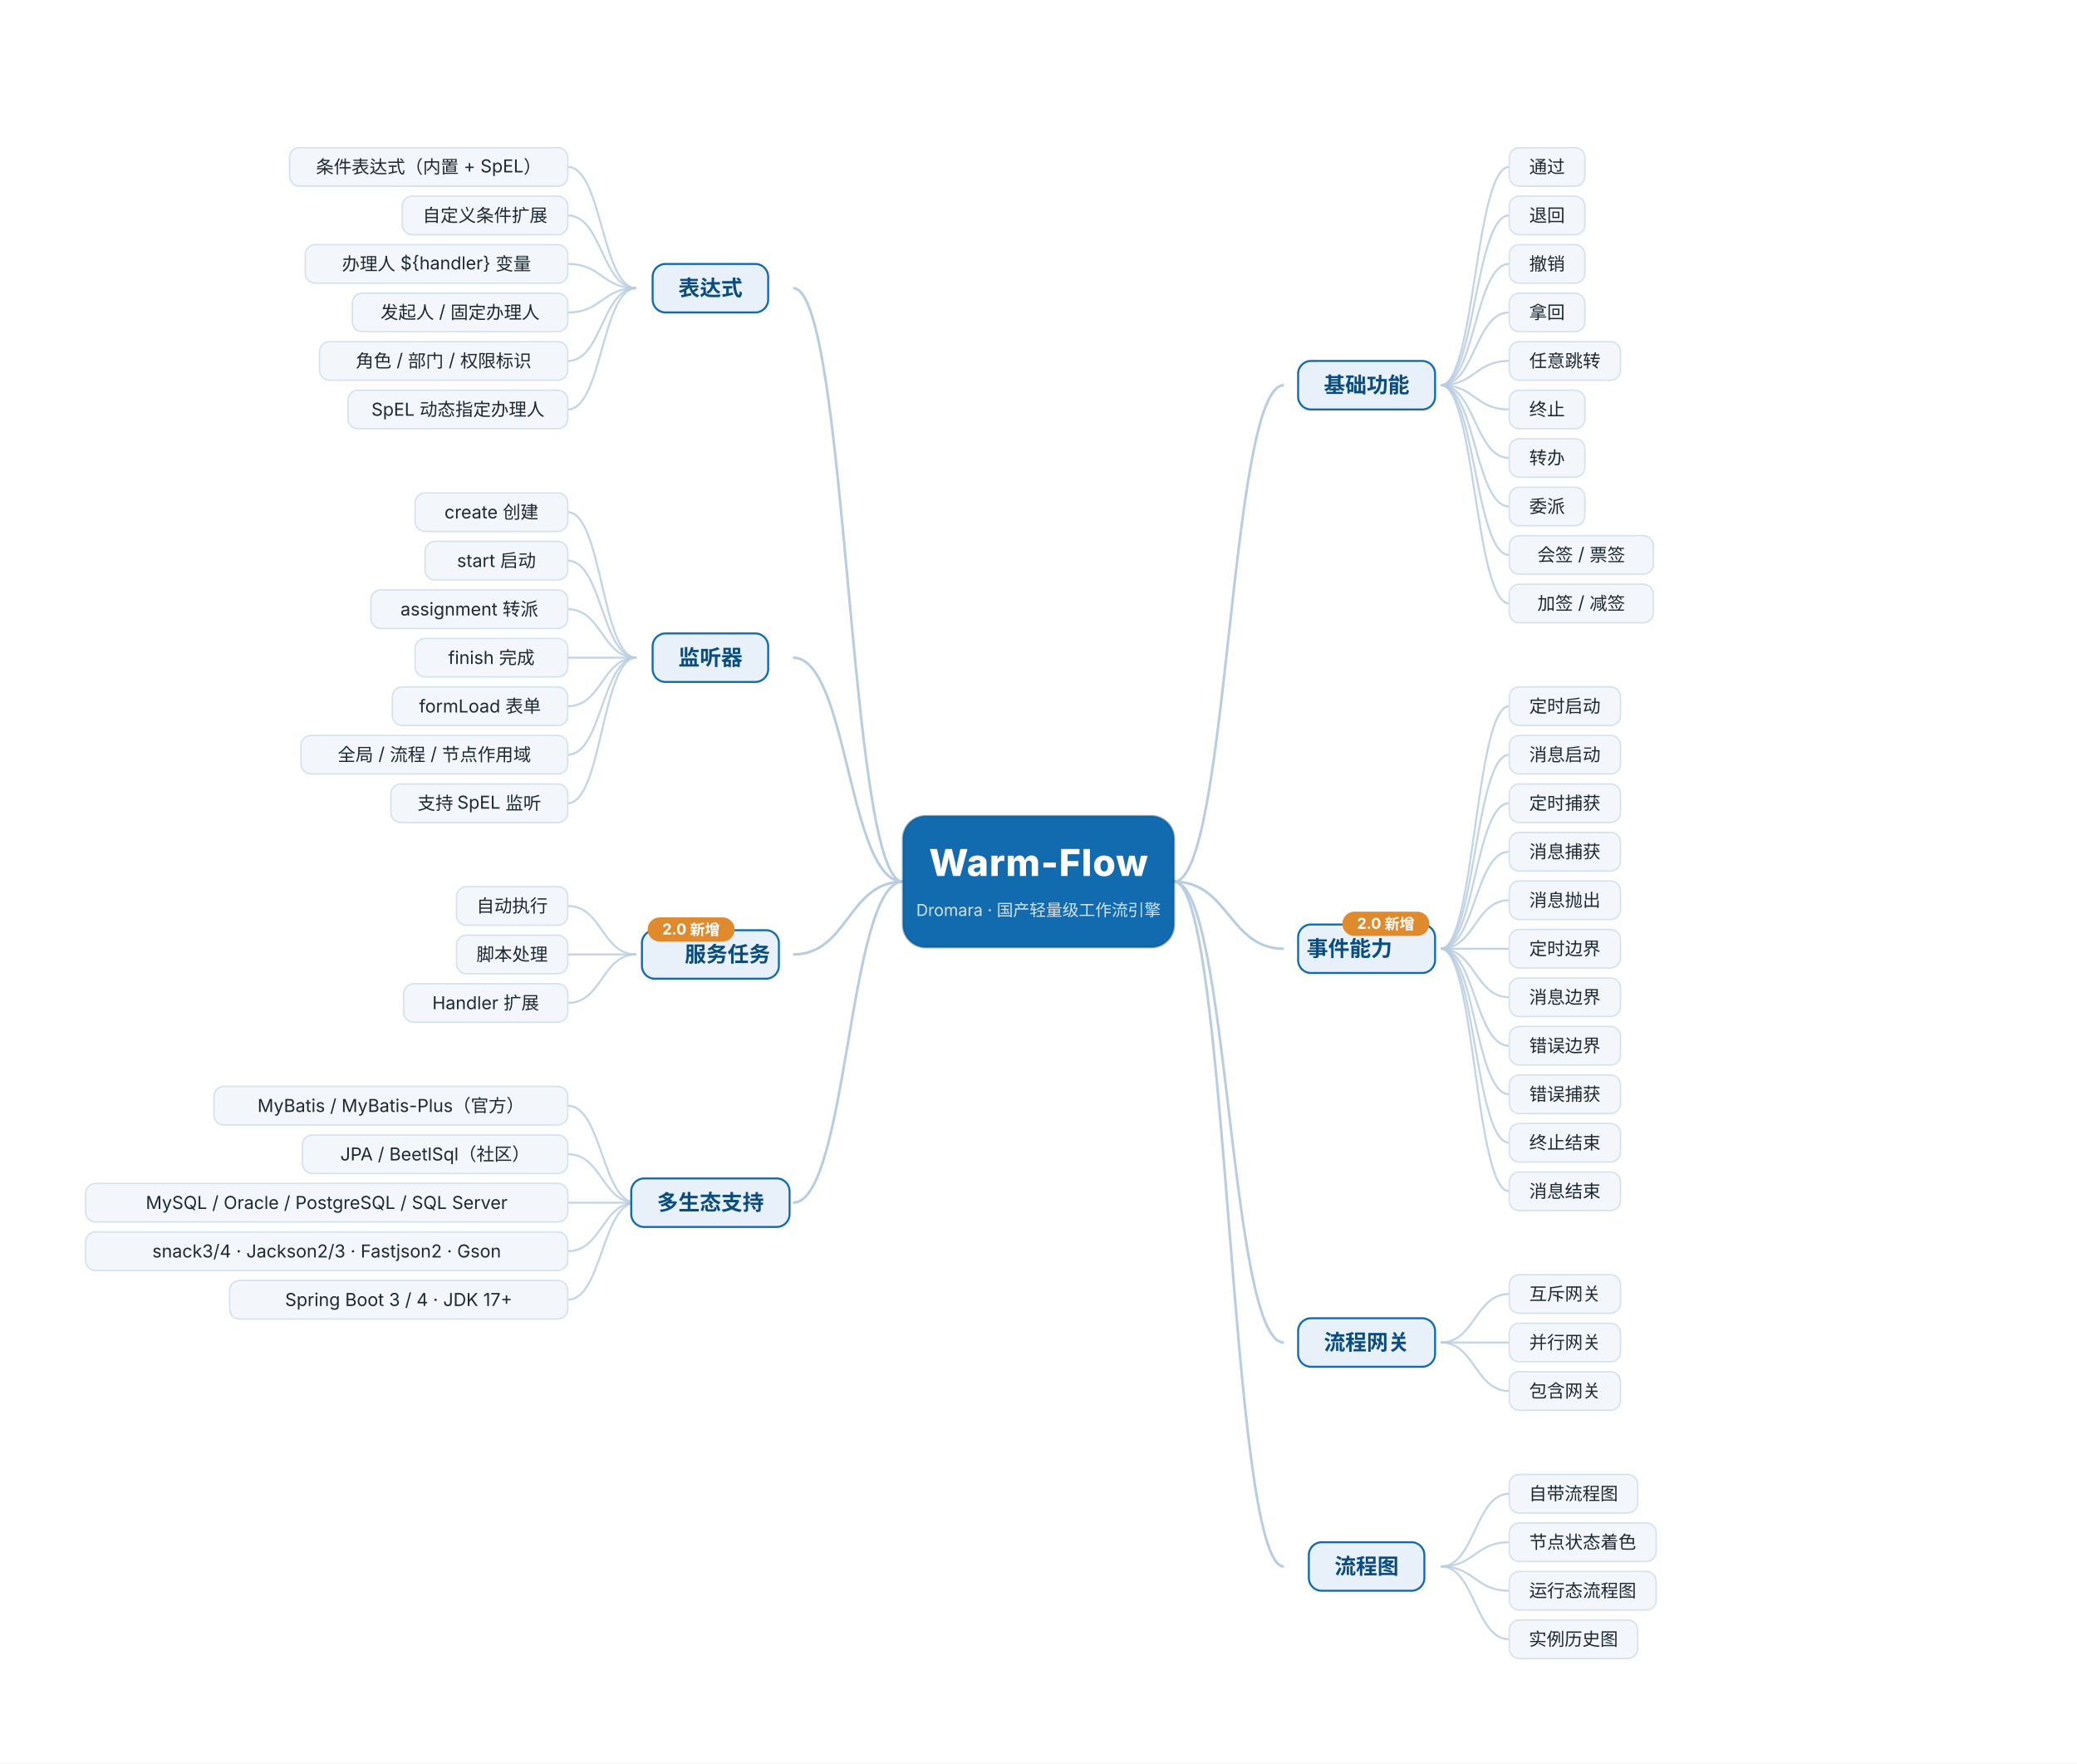
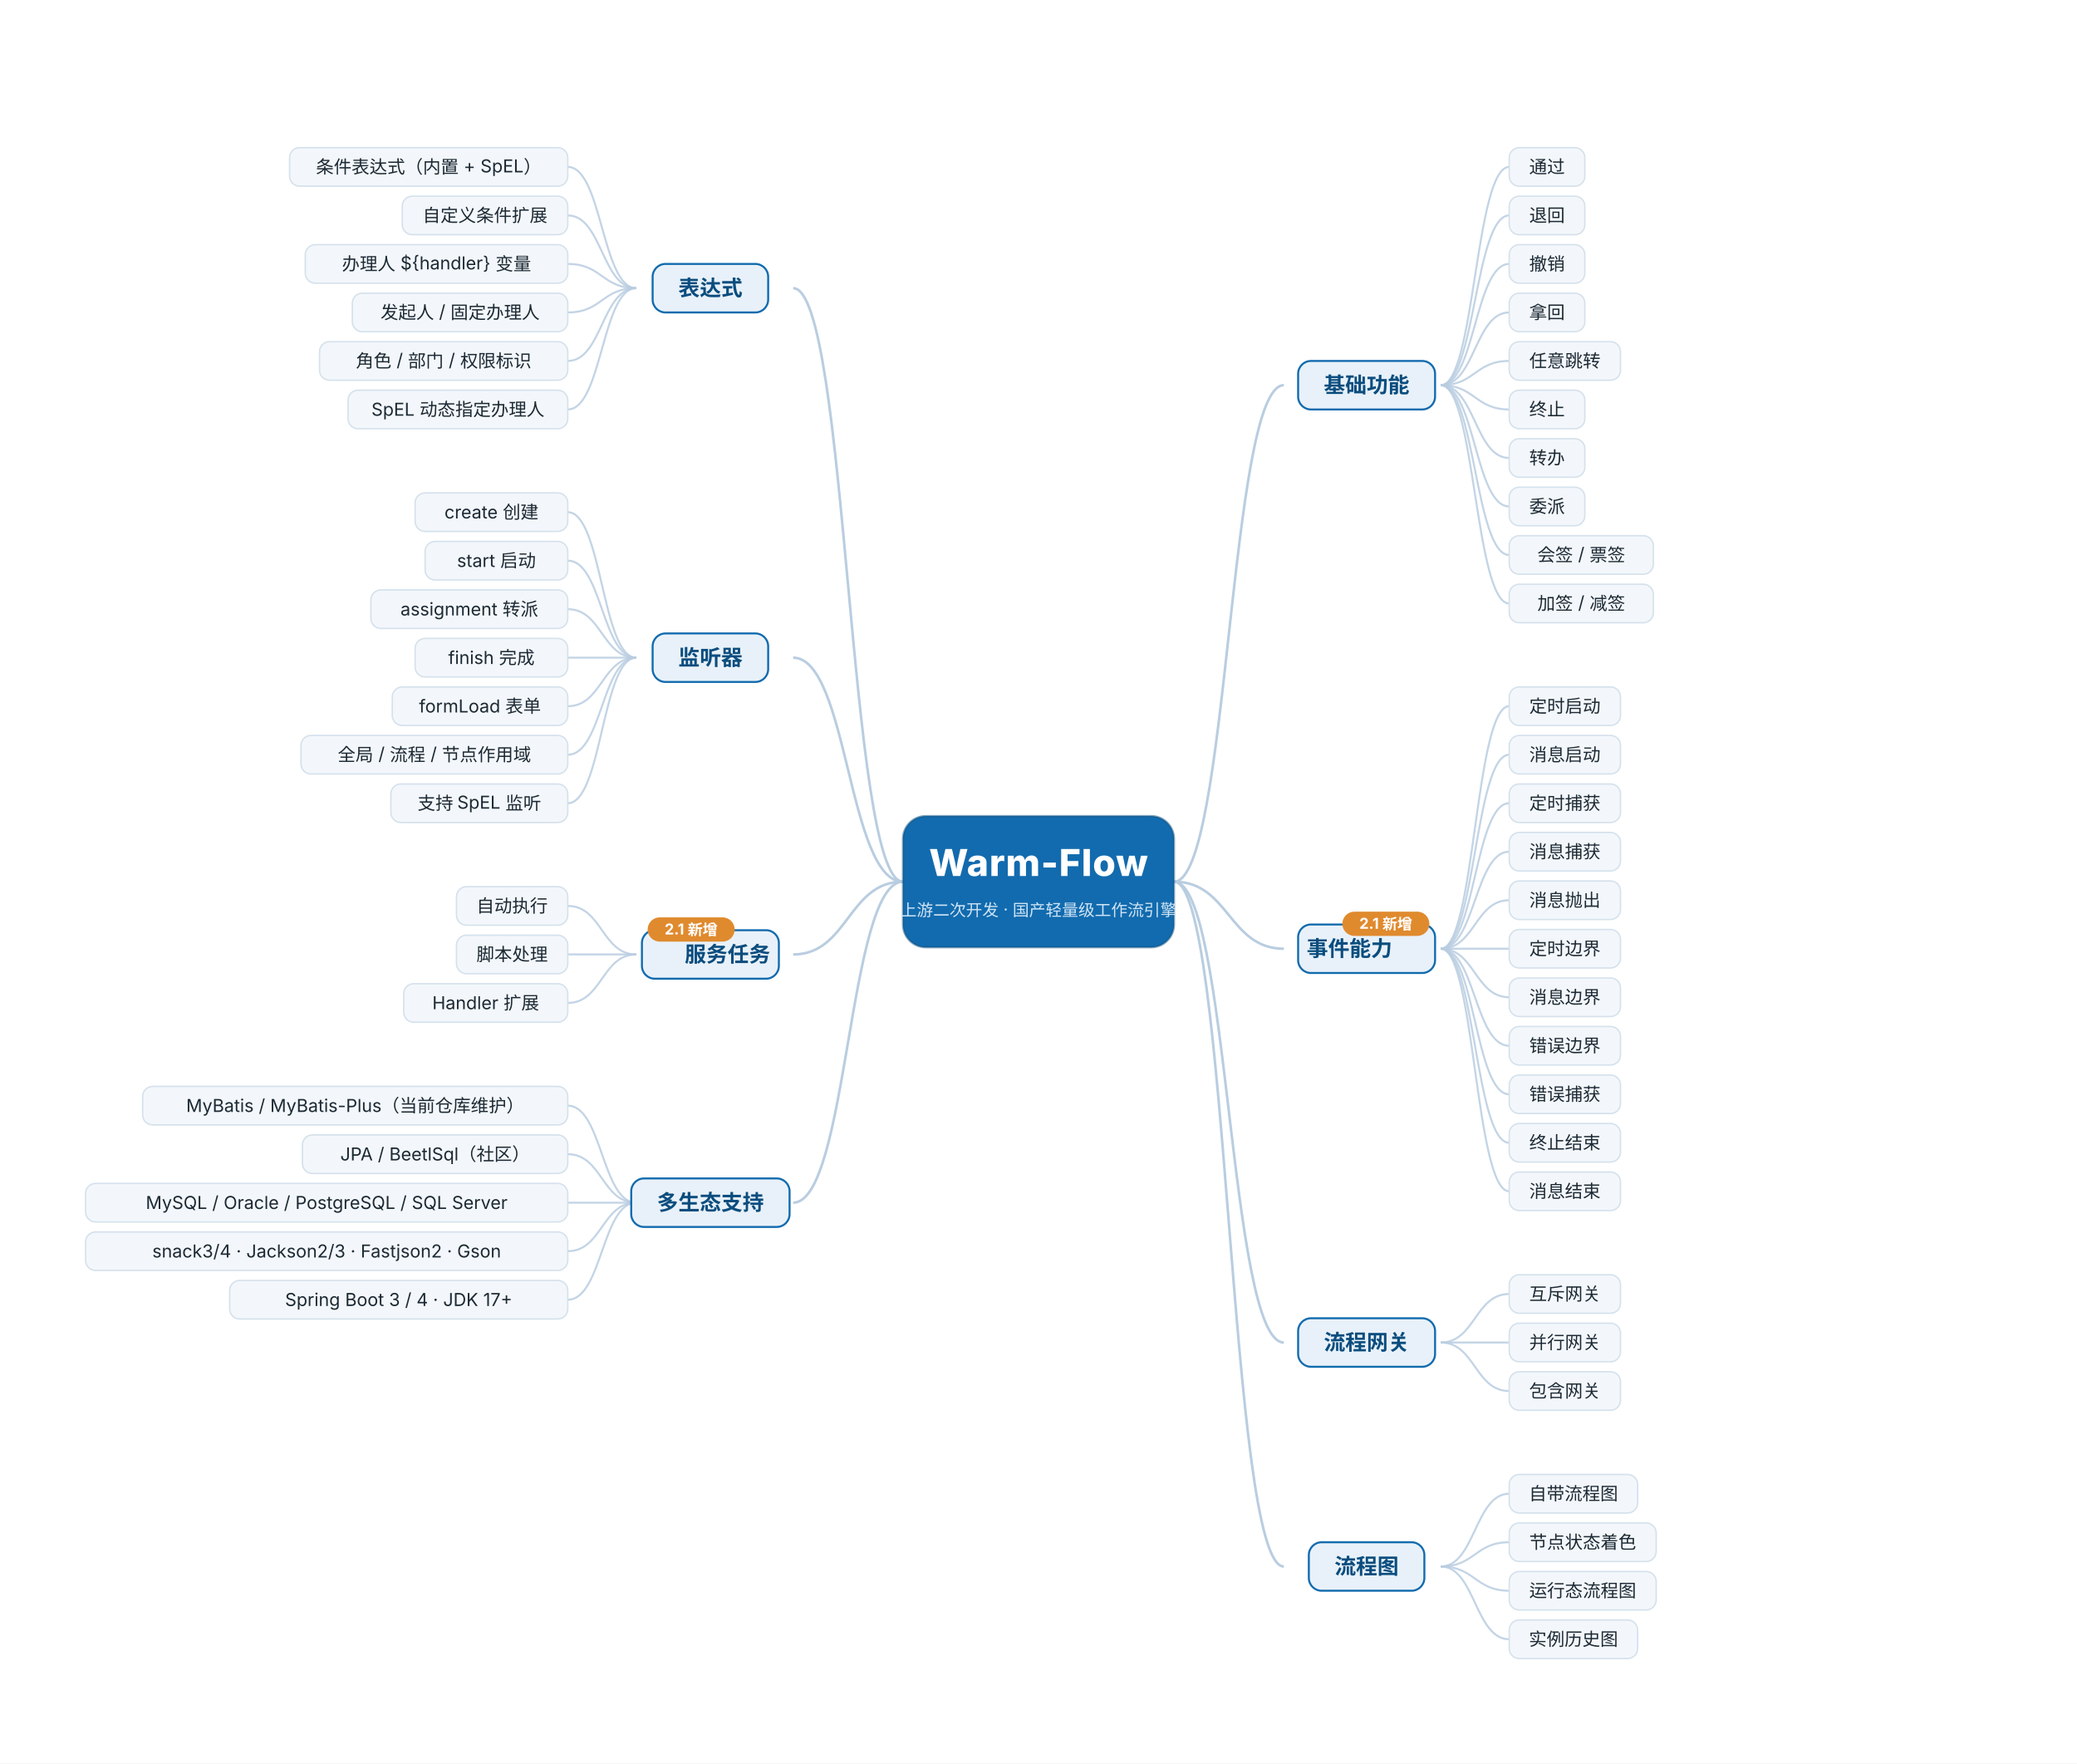
<svg xmlns="http://www.w3.org/2000/svg" viewBox="0 0 1456 1236" font-family="-apple-system, 'PingFang SC', 'Hiragino Sans GB', 'Microsoft YaHei', 'Segoe UI', sans-serif">
  <rect width="1456" height="1236" fill="#ffffff" />
  <path d="M 823.0 618.0 C 861.5 618.0, 861.5 270.0, 900.0 270.0" fill="none" stroke="#b9cde0" stroke-width="1.8" />
  <path d="M 1010.0 270.0 C 1034.0 270.0, 1034.0 117.0, 1058.0 117.0" fill="none" stroke="#b9cde0" stroke-width="1.4" opacity=".85" />
  <path d="M 1010.0 270.0 C 1034.0 270.0, 1034.0 151.0, 1058.0 151.0" fill="none" stroke="#b9cde0" stroke-width="1.4" opacity=".85" />
  <path d="M 1010.0 270.0 C 1034.0 270.0, 1034.0 185.0, 1058.0 185.0" fill="none" stroke="#b9cde0" stroke-width="1.4" opacity=".85" />
  <path d="M 1010.0 270.0 C 1034.0 270.0, 1034.0 219.0, 1058.0 219.0" fill="none" stroke="#b9cde0" stroke-width="1.4" opacity=".85" />
  <path d="M 1010.0 270.0 C 1034.0 270.0, 1034.0 253.0, 1058.0 253.0" fill="none" stroke="#b9cde0" stroke-width="1.4" opacity=".85" />
  <path d="M 1010.0 270.0 C 1034.0 270.0, 1034.0 287.0, 1058.0 287.0" fill="none" stroke="#b9cde0" stroke-width="1.4" opacity=".85" />
  <path d="M 1010.0 270.0 C 1034.0 270.0, 1034.0 321.0, 1058.0 321.0" fill="none" stroke="#b9cde0" stroke-width="1.4" opacity=".85" />
  <path d="M 1010.0 270.0 C 1034.0 270.0, 1034.0 355.0, 1058.0 355.0" fill="none" stroke="#b9cde0" stroke-width="1.4" opacity=".85" />
  <path d="M 1010.0 270.0 C 1034.0 270.0, 1034.0 389.0, 1058.0 389.0" fill="none" stroke="#b9cde0" stroke-width="1.4" opacity=".85" />
  <path d="M 1010.0 270.0 C 1034.0 270.0, 1034.0 423.0, 1058.0 423.0" fill="none" stroke="#b9cde0" stroke-width="1.4" opacity=".85" />
  <path d="M 823.0 618.0 C 861.5 618.0, 861.5 665.0, 900.0 665.0" fill="none" stroke="#b9cde0" stroke-width="1.8" />
  <path d="M 1010.0 665.0 C 1034.0 665.0, 1034.0 495.0, 1058.0 495.0" fill="none" stroke="#b9cde0" stroke-width="1.4" opacity=".85" />
  <path d="M 1010.0 665.0 C 1034.0 665.0, 1034.0 529.0, 1058.0 529.0" fill="none" stroke="#b9cde0" stroke-width="1.4" opacity=".85" />
  <path d="M 1010.0 665.0 C 1034.0 665.0, 1034.0 563.0, 1058.0 563.0" fill="none" stroke="#b9cde0" stroke-width="1.4" opacity=".85" />
  <path d="M 1010.0 665.0 C 1034.0 665.0, 1034.0 597.0, 1058.0 597.0" fill="none" stroke="#b9cde0" stroke-width="1.4" opacity=".85" />
  <path d="M 1010.0 665.0 C 1034.0 665.0, 1034.0 631.0, 1058.0 631.0" fill="none" stroke="#b9cde0" stroke-width="1.4" opacity=".85" />
  <path d="M 1010.0 665.0 C 1034.0 665.0, 1034.0 665.0, 1058.0 665.0" fill="none" stroke="#b9cde0" stroke-width="1.4" opacity=".85" />
  <path d="M 1010.0 665.0 C 1034.0 665.0, 1034.0 699.0, 1058.0 699.0" fill="none" stroke="#b9cde0" stroke-width="1.4" opacity=".85" />
  <path d="M 1010.0 665.0 C 1034.0 665.0, 1034.0 733.0, 1058.0 733.0" fill="none" stroke="#b9cde0" stroke-width="1.4" opacity=".85" />
  <path d="M 1010.0 665.0 C 1034.0 665.0, 1034.0 767.0, 1058.0 767.0" fill="none" stroke="#b9cde0" stroke-width="1.4" opacity=".85" />
  <path d="M 1010.0 665.0 C 1034.0 665.0, 1034.0 801.0, 1058.0 801.0" fill="none" stroke="#b9cde0" stroke-width="1.4" opacity=".85" />
  <path d="M 1010.0 665.0 C 1034.0 665.0, 1034.0 835.0, 1058.0 835.0" fill="none" stroke="#b9cde0" stroke-width="1.4" opacity=".85" />
  <path d="M 823.0 618.0 C 861.5 618.0, 861.5 941.0, 900.0 941.0" fill="none" stroke="#b9cde0" stroke-width="1.8" />
  <path d="M 1010.0 941.0 C 1034.0 941.0, 1034.0 907.0, 1058.0 907.0" fill="none" stroke="#b9cde0" stroke-width="1.4" opacity=".85" />
  <path d="M 1010.0 941.0 C 1034.0 941.0, 1034.0 941.0, 1058.0 941.0" fill="none" stroke="#b9cde0" stroke-width="1.4" opacity=".85" />
  <path d="M 1010.0 941.0 C 1034.0 941.0, 1034.0 975.0, 1058.0 975.0" fill="none" stroke="#b9cde0" stroke-width="1.4" opacity=".85" />
  <path d="M 823.0 618.0 C 861.5 618.0, 861.5 1098.0, 900.0 1098.0" fill="none" stroke="#b9cde0" stroke-width="1.8" />
  <path d="M 1010.0 1098.0 C 1034.0 1098.0, 1034.0 1047.0, 1058.0 1047.0" fill="none" stroke="#b9cde0" stroke-width="1.4" opacity=".85" />
  <path d="M 1010.0 1098.0 C 1034.0 1098.0, 1034.0 1081.0, 1058.0 1081.0" fill="none" stroke="#b9cde0" stroke-width="1.4" opacity=".85" />
  <path d="M 1010.0 1098.0 C 1034.0 1098.0, 1034.0 1115.0, 1058.0 1115.0" fill="none" stroke="#b9cde0" stroke-width="1.4" opacity=".85" />
  <path d="M 1010.0 1098.0 C 1034.0 1098.0, 1034.0 1149.0, 1058.0 1149.0" fill="none" stroke="#b9cde0" stroke-width="1.4" opacity=".85" />
  <path d="M 633.0 618.0 C 594.5 618.0, 594.5 202.0, 556.0 202.0" fill="none" stroke="#b9cde0" stroke-width="1.8" />
  <path d="M 446.0 202.0 C 422.0 202.0, 422.0 117.0, 398.0 117.0" fill="none" stroke="#b9cde0" stroke-width="1.4" opacity=".85" />
  <path d="M 446.0 202.0 C 422.0 202.0, 422.0 151.0, 398.0 151.0" fill="none" stroke="#b9cde0" stroke-width="1.4" opacity=".85" />
  <path d="M 446.0 202.0 C 422.0 202.0, 422.0 185.0, 398.0 185.0" fill="none" stroke="#b9cde0" stroke-width="1.4" opacity=".85" />
  <path d="M 446.0 202.0 C 422.0 202.0, 422.0 219.0, 398.0 219.0" fill="none" stroke="#b9cde0" stroke-width="1.4" opacity=".85" />
  <path d="M 446.0 202.0 C 422.0 202.0, 422.0 253.0, 398.0 253.0" fill="none" stroke="#b9cde0" stroke-width="1.4" opacity=".85" />
  <path d="M 446.0 202.0 C 422.0 202.0, 422.0 287.0, 398.0 287.0" fill="none" stroke="#b9cde0" stroke-width="1.4" opacity=".85" />
  <path d="M 633.0 618.0 C 594.5 618.0, 594.5 461.0, 556.0 461.0" fill="none" stroke="#b9cde0" stroke-width="1.8" />
  <path d="M 446.0 461.0 C 422.0 461.0, 422.0 359.0, 398.0 359.0" fill="none" stroke="#b9cde0" stroke-width="1.4" opacity=".85" />
  <path d="M 446.0 461.0 C 422.0 461.0, 422.0 393.0, 398.0 393.0" fill="none" stroke="#b9cde0" stroke-width="1.4" opacity=".85" />
  <path d="M 446.0 461.0 C 422.0 461.0, 422.0 427.0, 398.0 427.0" fill="none" stroke="#b9cde0" stroke-width="1.4" opacity=".85" />
  <path d="M 446.0 461.0 C 422.0 461.0, 422.0 461.0, 398.0 461.0" fill="none" stroke="#b9cde0" stroke-width="1.4" opacity=".85" />
  <path d="M 446.0 461.0 C 422.0 461.0, 422.0 495.0, 398.0 495.0" fill="none" stroke="#b9cde0" stroke-width="1.4" opacity=".85" />
  <path d="M 446.0 461.0 C 422.0 461.0, 422.0 529.0, 398.0 529.0" fill="none" stroke="#b9cde0" stroke-width="1.4" opacity=".85" />
  <path d="M 446.0 461.0 C 422.0 461.0, 422.0 563.0, 398.0 563.0" fill="none" stroke="#b9cde0" stroke-width="1.4" opacity=".85" />
  <path d="M 633.0 618.0 C 594.5 618.0, 594.5 669.0, 556.0 669.0" fill="none" stroke="#b9cde0" stroke-width="1.8" />
  <path d="M 446.0 669.0 C 422.0 669.0, 422.0 635.0, 398.0 635.0" fill="none" stroke="#b9cde0" stroke-width="1.4" opacity=".85" />
  <path d="M 446.0 669.0 C 422.0 669.0, 422.0 669.0, 398.0 669.0" fill="none" stroke="#b9cde0" stroke-width="1.4" opacity=".85" />
  <path d="M 446.0 669.0 C 422.0 669.0, 422.0 703.0, 398.0 703.0" fill="none" stroke="#b9cde0" stroke-width="1.4" opacity=".85" />
  <path d="M 633.0 618.0 C 594.5 618.0, 594.5 843.0, 556.0 843.0" fill="none" stroke="#b9cde0" stroke-width="1.8" />
  <path d="M 446.0 843.0 C 422.0 843.0, 422.0 775.0, 398.0 775.0" fill="none" stroke="#b9cde0" stroke-width="1.4" opacity=".85" />
  <path d="M 446.0 843.0 C 422.0 843.0, 422.0 809.0, 398.0 809.0" fill="none" stroke="#b9cde0" stroke-width="1.4" opacity=".85" />
  <path d="M 446.0 843.0 C 422.0 843.0, 422.0 843.0, 398.0 843.0" fill="none" stroke="#b9cde0" stroke-width="1.4" opacity=".85" />
  <path d="M 446.0 843.0 C 422.0 843.0, 422.0 877.0, 398.0 877.0" fill="none" stroke="#b9cde0" stroke-width="1.4" opacity=".85" />
  <path d="M 446.0 843.0 C 422.0 843.0, 422.0 911.0, 398.0 911.0" fill="none" stroke="#b9cde0" stroke-width="1.4" opacity=".85" />
  <rect x="910.0" y="253.0" width="96.0" height="34" rx="9" fill="#e8f1f9" stroke="#126bae" stroke-width="1.4" />
  <text x="958.0" y="275.2" text-anchor="middle" font-size="15" font-weight="700" fill="#0b4d7e">基础功能</text>
  <rect x="1058.0" y="103.5" width="53.0" height="27" rx="7" fill="#f3f7fb" stroke="#d5e1ec" stroke-width="1" />
  <text x="1084.5" y="121.4" text-anchor="middle" font-size="12.5" fill="#1c2933">通过</text>
  <rect x="1058.0" y="137.5" width="53.0" height="27" rx="7" fill="#f3f7fb" stroke="#d5e1ec" stroke-width="1" />
  <text x="1084.5" y="155.4" text-anchor="middle" font-size="12.5" fill="#1c2933">退回</text>
  <rect x="1058.0" y="171.5" width="53.0" height="27" rx="7" fill="#f3f7fb" stroke="#d5e1ec" stroke-width="1" />
  <text x="1084.5" y="189.4" text-anchor="middle" font-size="12.5" fill="#1c2933">撤销</text>
  <rect x="1058.0" y="205.5" width="53.0" height="27" rx="7" fill="#f3f7fb" stroke="#d5e1ec" stroke-width="1" />
  <text x="1084.5" y="223.4" text-anchor="middle" font-size="12.5" fill="#1c2933">拿回</text>
  <rect x="1058.0" y="239.5" width="78.0" height="27" rx="7" fill="#f3f7fb" stroke="#d5e1ec" stroke-width="1" />
  <text x="1097.0" y="257.4" text-anchor="middle" font-size="12.5" fill="#1c2933">任意跳转</text>
  <rect x="1058.0" y="273.5" width="53.0" height="27" rx="7" fill="#f3f7fb" stroke="#d5e1ec" stroke-width="1" />
  <text x="1084.5" y="291.4" text-anchor="middle" font-size="12.5" fill="#1c2933">终止</text>
  <rect x="1058.0" y="307.5" width="53.0" height="27" rx="7" fill="#f3f7fb" stroke="#d5e1ec" stroke-width="1" />
  <text x="1084.5" y="325.4" text-anchor="middle" font-size="12.5" fill="#1c2933">转办</text>
  <rect x="1058.0" y="341.5" width="53.0" height="27" rx="7" fill="#f3f7fb" stroke="#d5e1ec" stroke-width="1" />
  <text x="1084.5" y="359.4" text-anchor="middle" font-size="12.5" fill="#1c2933">委派</text>
  <rect x="1058.0" y="375.5" width="101.0" height="27" rx="7" fill="#f3f7fb" stroke="#d5e1ec" stroke-width="1" />
  <text x="1108.5" y="393.4" text-anchor="middle" font-size="12.5" fill="#1c2933">会签 / 票签</text>
  <rect x="1058.0" y="409.5" width="101.0" height="27" rx="7" fill="#f3f7fb" stroke="#d5e1ec" stroke-width="1" />
  <text x="1108.5" y="427.4" text-anchor="middle" font-size="12.5" fill="#1c2933">加签 / 减签</text>
  <rect x="910.0" y="648.0" width="96.0" height="34" rx="9" fill="#e8f1f9" stroke="#126bae" stroke-width="1.4" />
  <text x="946.0" y="670.2" text-anchor="middle" font-size="15" font-weight="700" fill="#0b4d7e">事件能力</text>
  <rect x="941.0" y="639.0" width="61" height="17" rx="8.5" fill="#e08a2e" />
-   <text x="971.5" y="651.0" text-anchor="middle" font-size="10.5" font-weight="700" fill="#fff">2.0 新增</text>
+   <text x="971.5" y="651.0" text-anchor="middle" font-size="10.5" font-weight="700" fill="#fff">2.1 新增</text>
  <rect x="1058.0" y="481.5" width="78.0" height="27" rx="7" fill="#f3f7fb" stroke="#d5e1ec" stroke-width="1" />
  <text x="1097.0" y="499.4" text-anchor="middle" font-size="12.5" fill="#1c2933">定时启动</text>
  <rect x="1058.0" y="515.5" width="78.0" height="27" rx="7" fill="#f3f7fb" stroke="#d5e1ec" stroke-width="1" />
  <text x="1097.0" y="533.4" text-anchor="middle" font-size="12.5" fill="#1c2933">消息启动</text>
  <rect x="1058.0" y="549.5" width="78.0" height="27" rx="7" fill="#f3f7fb" stroke="#d5e1ec" stroke-width="1" />
  <text x="1097.0" y="567.4" text-anchor="middle" font-size="12.5" fill="#1c2933">定时捕获</text>
  <rect x="1058.0" y="583.5" width="78.0" height="27" rx="7" fill="#f3f7fb" stroke="#d5e1ec" stroke-width="1" />
  <text x="1097.0" y="601.4" text-anchor="middle" font-size="12.5" fill="#1c2933">消息捕获</text>
  <rect x="1058.0" y="617.5" width="78.0" height="27" rx="7" fill="#f3f7fb" stroke="#d5e1ec" stroke-width="1" />
  <text x="1097.0" y="635.4" text-anchor="middle" font-size="12.5" fill="#1c2933">消息抛出</text>
  <rect x="1058.0" y="651.5" width="78.0" height="27" rx="7" fill="#f3f7fb" stroke="#d5e1ec" stroke-width="1" />
  <text x="1097.0" y="669.4" text-anchor="middle" font-size="12.5" fill="#1c2933">定时边界</text>
  <rect x="1058.0" y="685.5" width="78.0" height="27" rx="7" fill="#f3f7fb" stroke="#d5e1ec" stroke-width="1" />
  <text x="1097.0" y="703.4" text-anchor="middle" font-size="12.5" fill="#1c2933">消息边界</text>
  <rect x="1058.0" y="719.5" width="78.0" height="27" rx="7" fill="#f3f7fb" stroke="#d5e1ec" stroke-width="1" />
  <text x="1097.0" y="737.4" text-anchor="middle" font-size="12.5" fill="#1c2933">错误边界</text>
  <rect x="1058.0" y="753.5" width="78.0" height="27" rx="7" fill="#f3f7fb" stroke="#d5e1ec" stroke-width="1" />
  <text x="1097.0" y="771.4" text-anchor="middle" font-size="12.5" fill="#1c2933">错误捕获</text>
  <rect x="1058.0" y="787.5" width="78.0" height="27" rx="7" fill="#f3f7fb" stroke="#d5e1ec" stroke-width="1" />
  <text x="1097.0" y="805.4" text-anchor="middle" font-size="12.5" fill="#1c2933">终止结束</text>
  <rect x="1058.0" y="821.5" width="78.0" height="27" rx="7" fill="#f3f7fb" stroke="#d5e1ec" stroke-width="1" />
  <text x="1097.0" y="839.4" text-anchor="middle" font-size="12.5" fill="#1c2933">消息结束</text>
  <rect x="910.0" y="924.0" width="96.0" height="34" rx="9" fill="#e8f1f9" stroke="#126bae" stroke-width="1.4" />
  <text x="958.0" y="946.2" text-anchor="middle" font-size="15" font-weight="700" fill="#0b4d7e">流程网关</text>
  <rect x="1058.0" y="893.5" width="78.0" height="27" rx="7" fill="#f3f7fb" stroke="#d5e1ec" stroke-width="1" />
  <text x="1097.0" y="911.4" text-anchor="middle" font-size="12.5" fill="#1c2933">互斥网关</text>
  <rect x="1058.0" y="927.5" width="78.0" height="27" rx="7" fill="#f3f7fb" stroke="#d5e1ec" stroke-width="1" />
  <text x="1097.0" y="945.4" text-anchor="middle" font-size="12.5" fill="#1c2933">并行网关</text>
  <rect x="1058.0" y="961.5" width="78.0" height="27" rx="7" fill="#f3f7fb" stroke="#d5e1ec" stroke-width="1" />
  <text x="1097.0" y="979.4" text-anchor="middle" font-size="12.5" fill="#1c2933">包含网关</text>
  <rect x="917.5" y="1081.0" width="81.0" height="34" rx="9" fill="#e8f1f9" stroke="#126bae" stroke-width="1.4" />
  <text x="958.0" y="1103.2" text-anchor="middle" font-size="15" font-weight="700" fill="#0b4d7e">流程图</text>
  <rect x="1058.0" y="1033.5" width="90.0" height="27" rx="7" fill="#f3f7fb" stroke="#d5e1ec" stroke-width="1" />
  <text x="1103.0" y="1051.4" text-anchor="middle" font-size="12.5" fill="#1c2933">自带流程图</text>
  <rect x="1058.0" y="1067.5" width="103.0" height="27" rx="7" fill="#f3f7fb" stroke="#d5e1ec" stroke-width="1" />
  <text x="1109.5" y="1085.4" text-anchor="middle" font-size="12.5" fill="#1c2933">节点状态着色</text>
  <rect x="1058.0" y="1101.5" width="103.0" height="27" rx="7" fill="#f3f7fb" stroke="#d5e1ec" stroke-width="1" />
  <text x="1109.5" y="1119.4" text-anchor="middle" font-size="12.5" fill="#1c2933">运行态流程图</text>
  <rect x="1058.0" y="1135.5" width="90.0" height="27" rx="7" fill="#f3f7fb" stroke="#d5e1ec" stroke-width="1" />
  <text x="1103.0" y="1153.4" text-anchor="middle" font-size="12.5" fill="#1c2933">实例历史图</text>
  <rect x="457.5" y="185.0" width="81.0" height="34" rx="9" fill="#e8f1f9" stroke="#126bae" stroke-width="1.4" />
  <text x="498.0" y="207.2" text-anchor="middle" font-size="15" font-weight="700" fill="#0b4d7e">表达式</text>
  <rect x="203.0" y="103.5" width="195.0" height="27" rx="7" fill="#f3f7fb" stroke="#d5e1ec" stroke-width="1" />
  <text x="300.5" y="121.4" text-anchor="middle" font-size="12.5" fill="#1c2933">条件表达式（内置 + SpEL）</text>
  <rect x="282.0" y="137.5" width="116.0" height="27" rx="7" fill="#f3f7fb" stroke="#d5e1ec" stroke-width="1" />
  <text x="340.0" y="155.4" text-anchor="middle" font-size="12.5" fill="#1c2933">自定义条件扩展</text>
  <rect x="214.0" y="171.5" width="184.0" height="27" rx="7" fill="#f3f7fb" stroke="#d5e1ec" stroke-width="1" />
  <text x="306.0" y="189.4" text-anchor="middle" font-size="12.5" fill="#1c2933">办理人 ${handler} 变量</text>
  <rect x="247.0" y="205.5" width="151.0" height="27" rx="7" fill="#f3f7fb" stroke="#d5e1ec" stroke-width="1" />
  <text x="322.5" y="223.4" text-anchor="middle" font-size="12.5" fill="#1c2933">发起人 / 固定办理人</text>
  <rect x="224.0" y="239.5" width="174.0" height="27" rx="7" fill="#f3f7fb" stroke="#d5e1ec" stroke-width="1" />
  <text x="311.0" y="257.4" text-anchor="middle" font-size="12.5" fill="#1c2933">角色 / 部门 / 权限标识</text>
  <rect x="244.0" y="273.5" width="154.0" height="27" rx="7" fill="#f3f7fb" stroke="#d5e1ec" stroke-width="1" />
  <text x="321.0" y="291.4" text-anchor="middle" font-size="12.5" fill="#1c2933">SpEL 动态指定办理人</text>
  <rect x="457.5" y="444.0" width="81.0" height="34" rx="9" fill="#e8f1f9" stroke="#126bae" stroke-width="1.4" />
  <text x="498.0" y="466.2" text-anchor="middle" font-size="15" font-weight="700" fill="#0b4d7e">监听器</text>
  <rect x="291.0" y="345.5" width="107.0" height="27" rx="7" fill="#f3f7fb" stroke="#d5e1ec" stroke-width="1" />
  <text x="344.5" y="363.4" text-anchor="middle" font-size="12.5" fill="#1c2933">create 创建</text>
  <rect x="298.0" y="379.5" width="100.0" height="27" rx="7" fill="#f3f7fb" stroke="#d5e1ec" stroke-width="1" />
  <text x="348.0" y="397.4" text-anchor="middle" font-size="12.5" fill="#1c2933">start 启动</text>
  <rect x="260.0" y="413.5" width="138.0" height="27" rx="7" fill="#f3f7fb" stroke="#d5e1ec" stroke-width="1" />
  <text x="329.0" y="431.4" text-anchor="middle" font-size="12.5" fill="#1c2933">assignment 转派</text>
  <rect x="291.0" y="447.5" width="107.0" height="27" rx="7" fill="#f3f7fb" stroke="#d5e1ec" stroke-width="1" />
  <text x="344.5" y="465.4" text-anchor="middle" font-size="12.5" fill="#1c2933">finish 完成</text>
  <rect x="275.0" y="481.5" width="123.0" height="27" rx="7" fill="#f3f7fb" stroke="#d5e1ec" stroke-width="1" />
  <text x="336.5" y="499.4" text-anchor="middle" font-size="12.5" fill="#1c2933">formLoad 表单</text>
  <rect x="211.0" y="515.5" width="187.0" height="27" rx="7" fill="#f3f7fb" stroke="#d5e1ec" stroke-width="1" />
  <text x="304.5" y="533.4" text-anchor="middle" font-size="12.5" fill="#1c2933">全局 / 流程 / 节点作用域</text>
  <rect x="274.0" y="549.5" width="124.0" height="27" rx="7" fill="#f3f7fb" stroke="#d5e1ec" stroke-width="1" />
  <text x="336.0" y="567.4" text-anchor="middle" font-size="12.5" fill="#1c2933">支持 SpEL 监听</text>
  <rect x="450.0" y="652.0" width="96.0" height="34" rx="9" fill="#e8f1f9" stroke="#126bae" stroke-width="1.4" />
  <text x="510.0" y="674.2" text-anchor="middle" font-size="15" font-weight="700" fill="#0b4d7e">服务任务</text>
  <rect x="454.0" y="643.0" width="61" height="17" rx="8.5" fill="#e08a2e" />
-   <text x="484.5" y="655.0" text-anchor="middle" font-size="10.5" font-weight="700" fill="#fff">2.0 新增</text>
+   <text x="484.5" y="655.0" text-anchor="middle" font-size="10.5" font-weight="700" fill="#fff">2.1 新增</text>
  <rect x="320.0" y="621.5" width="78.0" height="27" rx="7" fill="#f3f7fb" stroke="#d5e1ec" stroke-width="1" />
  <text x="359.0" y="639.4" text-anchor="middle" font-size="12.5" fill="#1c2933">自动执行</text>
  <rect x="320.0" y="655.5" width="78.0" height="27" rx="7" fill="#f3f7fb" stroke="#d5e1ec" stroke-width="1" />
  <text x="359.0" y="673.4" text-anchor="middle" font-size="12.5" fill="#1c2933">脚本处理</text>
  <rect x="283.0" y="689.5" width="115.0" height="27" rx="7" fill="#f3f7fb" stroke="#d5e1ec" stroke-width="1" />
  <text x="340.5" y="707.4" text-anchor="middle" font-size="12.5" fill="#1c2933">Handler 扩展</text>
  <rect x="442.5" y="826.0" width="111.0" height="34" rx="9" fill="#e8f1f9" stroke="#126bae" stroke-width="1.4" />
  <text x="498.0" y="848.2" text-anchor="middle" font-size="15" font-weight="700" fill="#0b4d7e">多生态支持</text>
-   <rect x="150.0" y="761.5" width="248.0" height="27" rx="7" fill="#f3f7fb" stroke="#d5e1ec" stroke-width="1" />
-   <text x="274.0" y="779.4" text-anchor="middle" font-size="12.5" fill="#1c2933">MyBatis / MyBatis-Plus（官方）</text>
+   <rect x="100.0" y="761.5" width="298.0" height="27" rx="7" fill="#f3f7fb" stroke="#d5e1ec" stroke-width="1" />
+   <text x="249.0" y="779.4" text-anchor="middle" font-size="12.5" fill="#1c2933">MyBatis / MyBatis-Plus（当前仓库维护）</text>
  <rect x="212.0" y="795.5" width="186.0" height="27" rx="7" fill="#f3f7fb" stroke="#d5e1ec" stroke-width="1" />
  <text x="305.0" y="813.4" text-anchor="middle" font-size="12.5" fill="#1c2933">JPA / BeetlSql（社区）</text>
  <rect x="60.0" y="829.5" width="338.0" height="27" rx="7" fill="#f3f7fb" stroke="#d5e1ec" stroke-width="1" />
  <text x="229.0" y="847.4" text-anchor="middle" font-size="12.5" fill="#1c2933">MySQL / Oracle / PostgreSQL / SQL Server</text>
  <rect x="60.0" y="863.5" width="338.0" height="27" rx="7" fill="#f3f7fb" stroke="#d5e1ec" stroke-width="1" />
  <text x="229.0" y="881.4" text-anchor="middle" font-size="12.5" fill="#1c2933">snack3/4 · Jackson2/3 · Fastjson2 · Gson</text>
  <rect x="161.0" y="897.5" width="237.0" height="27" rx="7" fill="#f3f7fb" stroke="#d5e1ec" stroke-width="1" />
  <text x="279.5" y="915.4" text-anchor="middle" font-size="12.5" fill="#1c2933">Spring Boot 3 / 4 · JDK 17+</text>
  <rect x="633.0" y="572.0" width="190" height="92" rx="16" fill="#126bae" />
  <rect x="633.0" y="572.0" width="190" height="92" rx="16" fill="none" stroke="#0b4d7e" stroke-width="1.5" opacity=".5" />
  <text x="728.0" y="614.0" text-anchor="middle" font-size="26" font-weight="800" fill="#ffffff" letter-spacing=".5">Warm-Flow</text>
-   <text x="728.0" y="642.0" text-anchor="middle" font-size="11.5" fill="#cfe4f5">Dromara · 国产轻量级工作流引擎</text>
+   <text x="728.0" y="642.0" text-anchor="middle" font-size="11.5" fill="#cfe4f5">上游二次开发 · 国产轻量级工作流引擎</text>
</svg>
